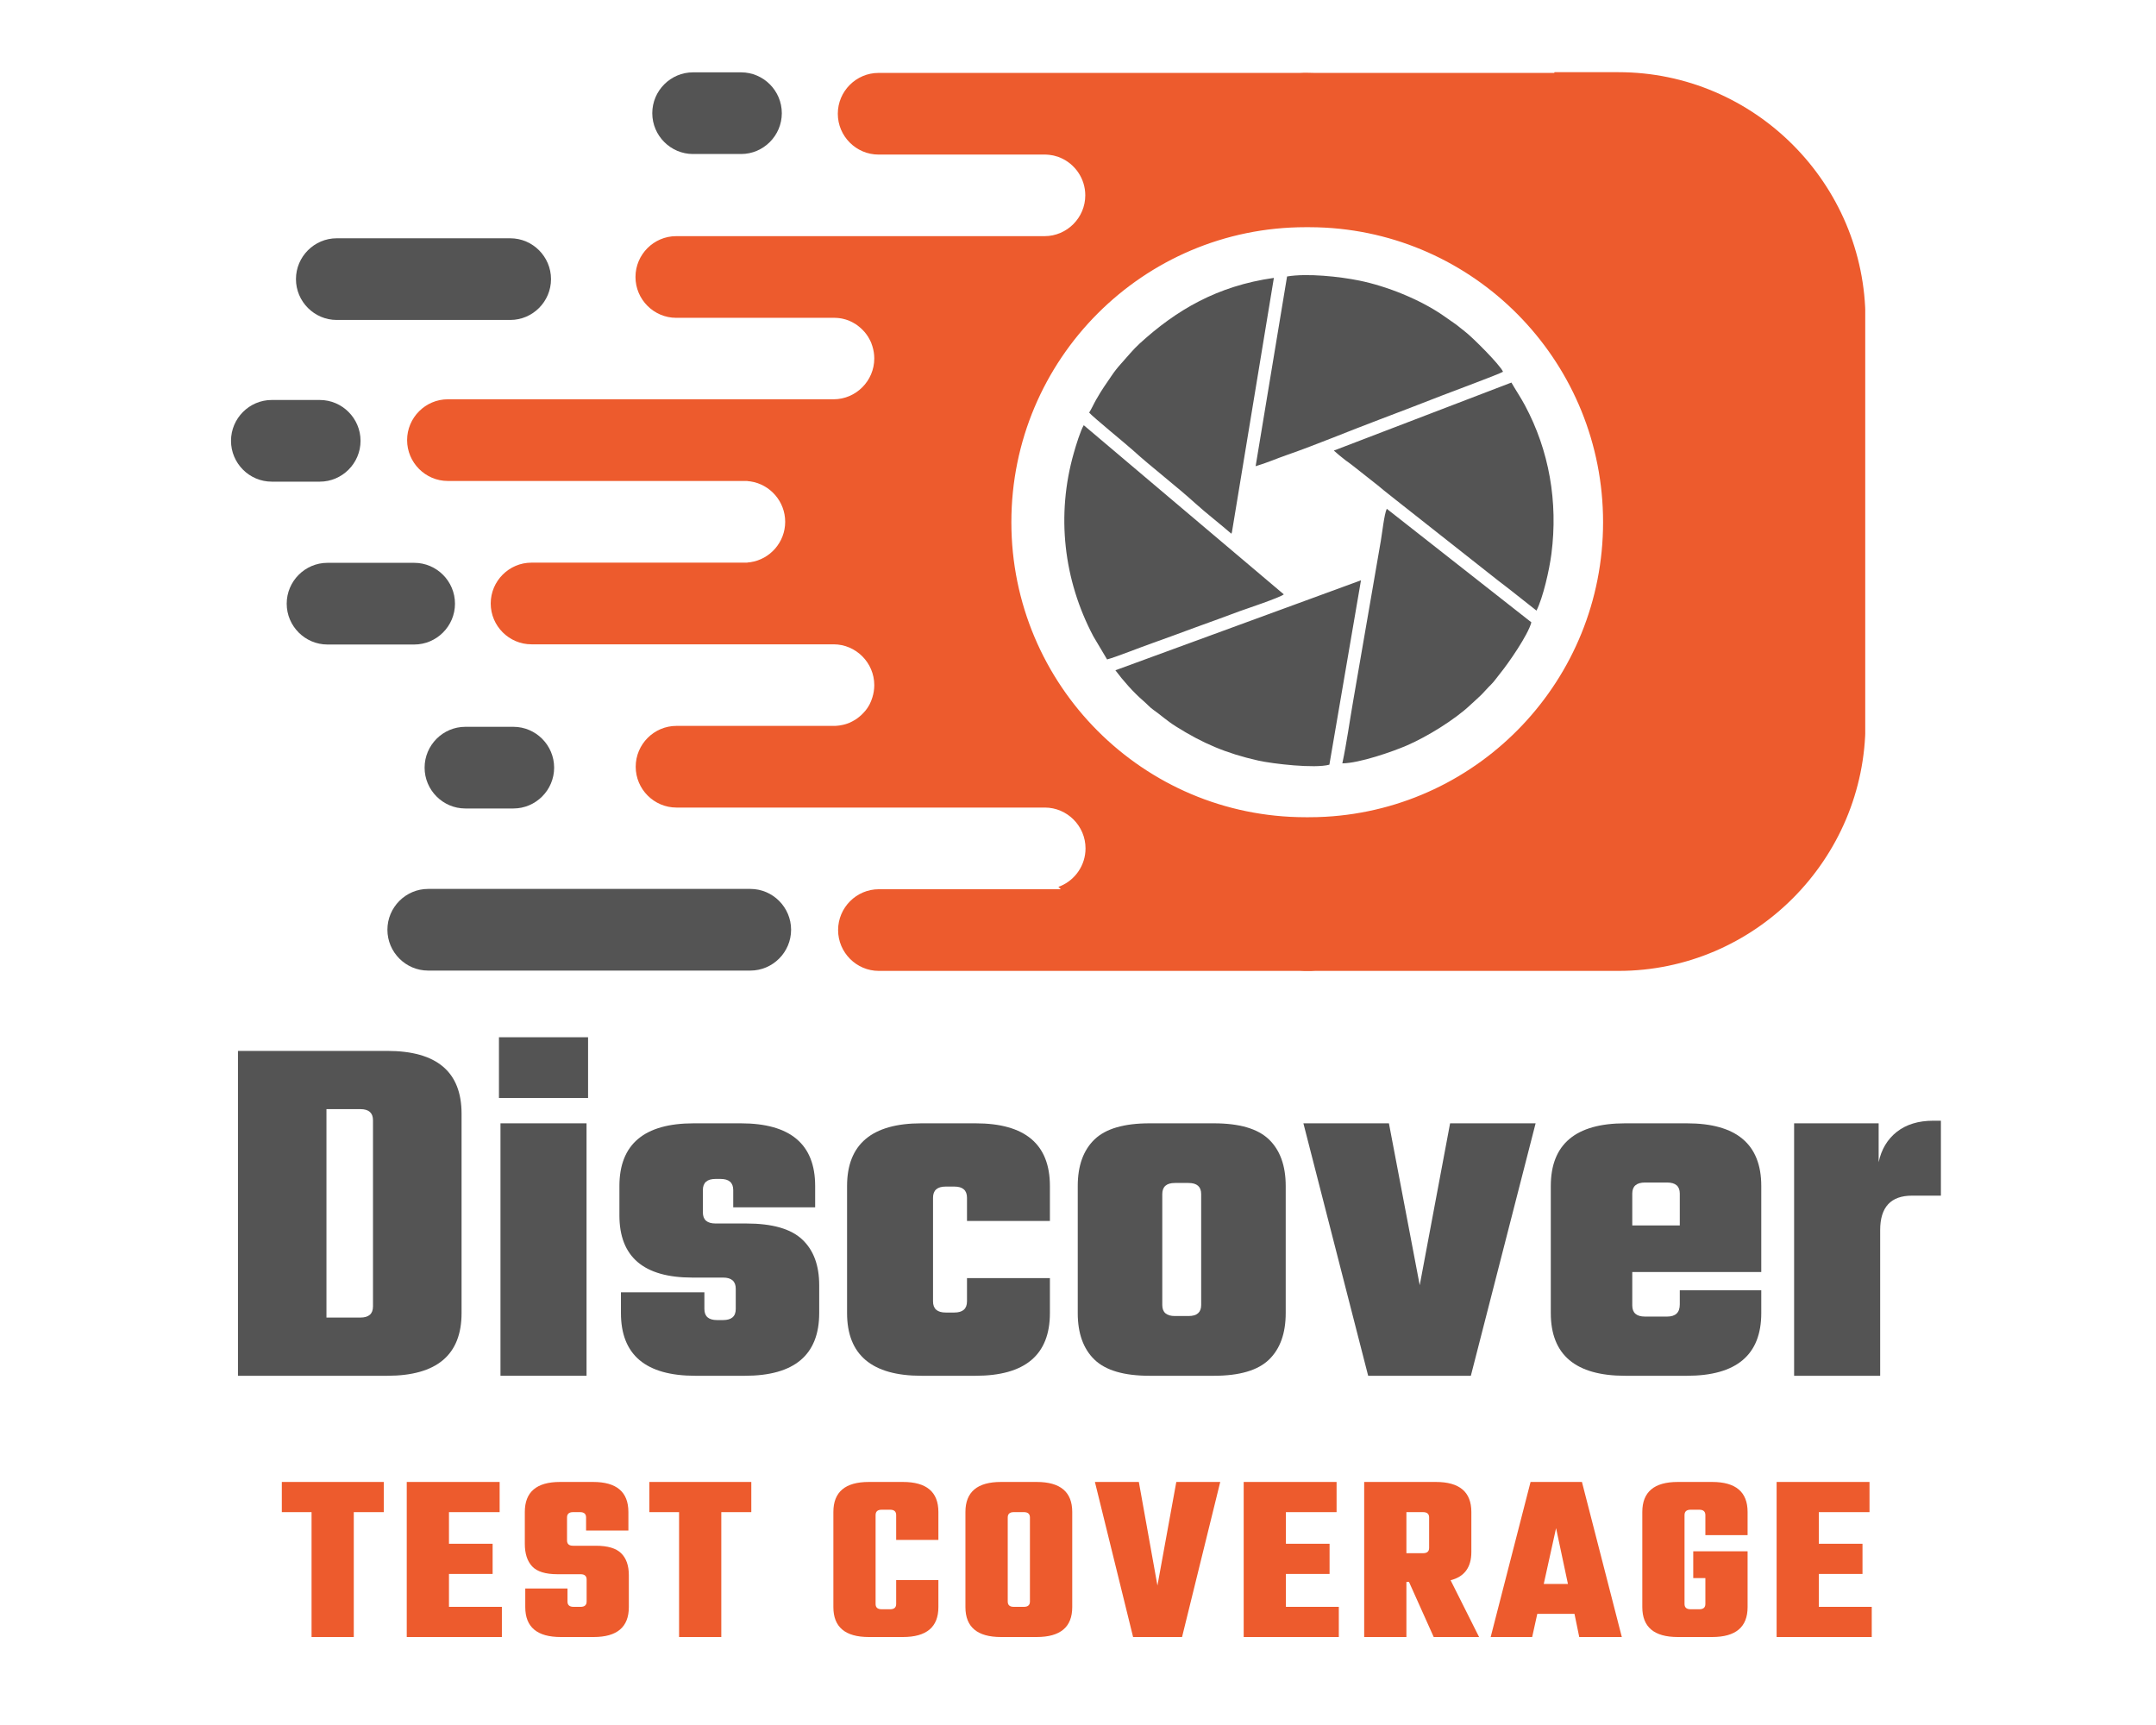
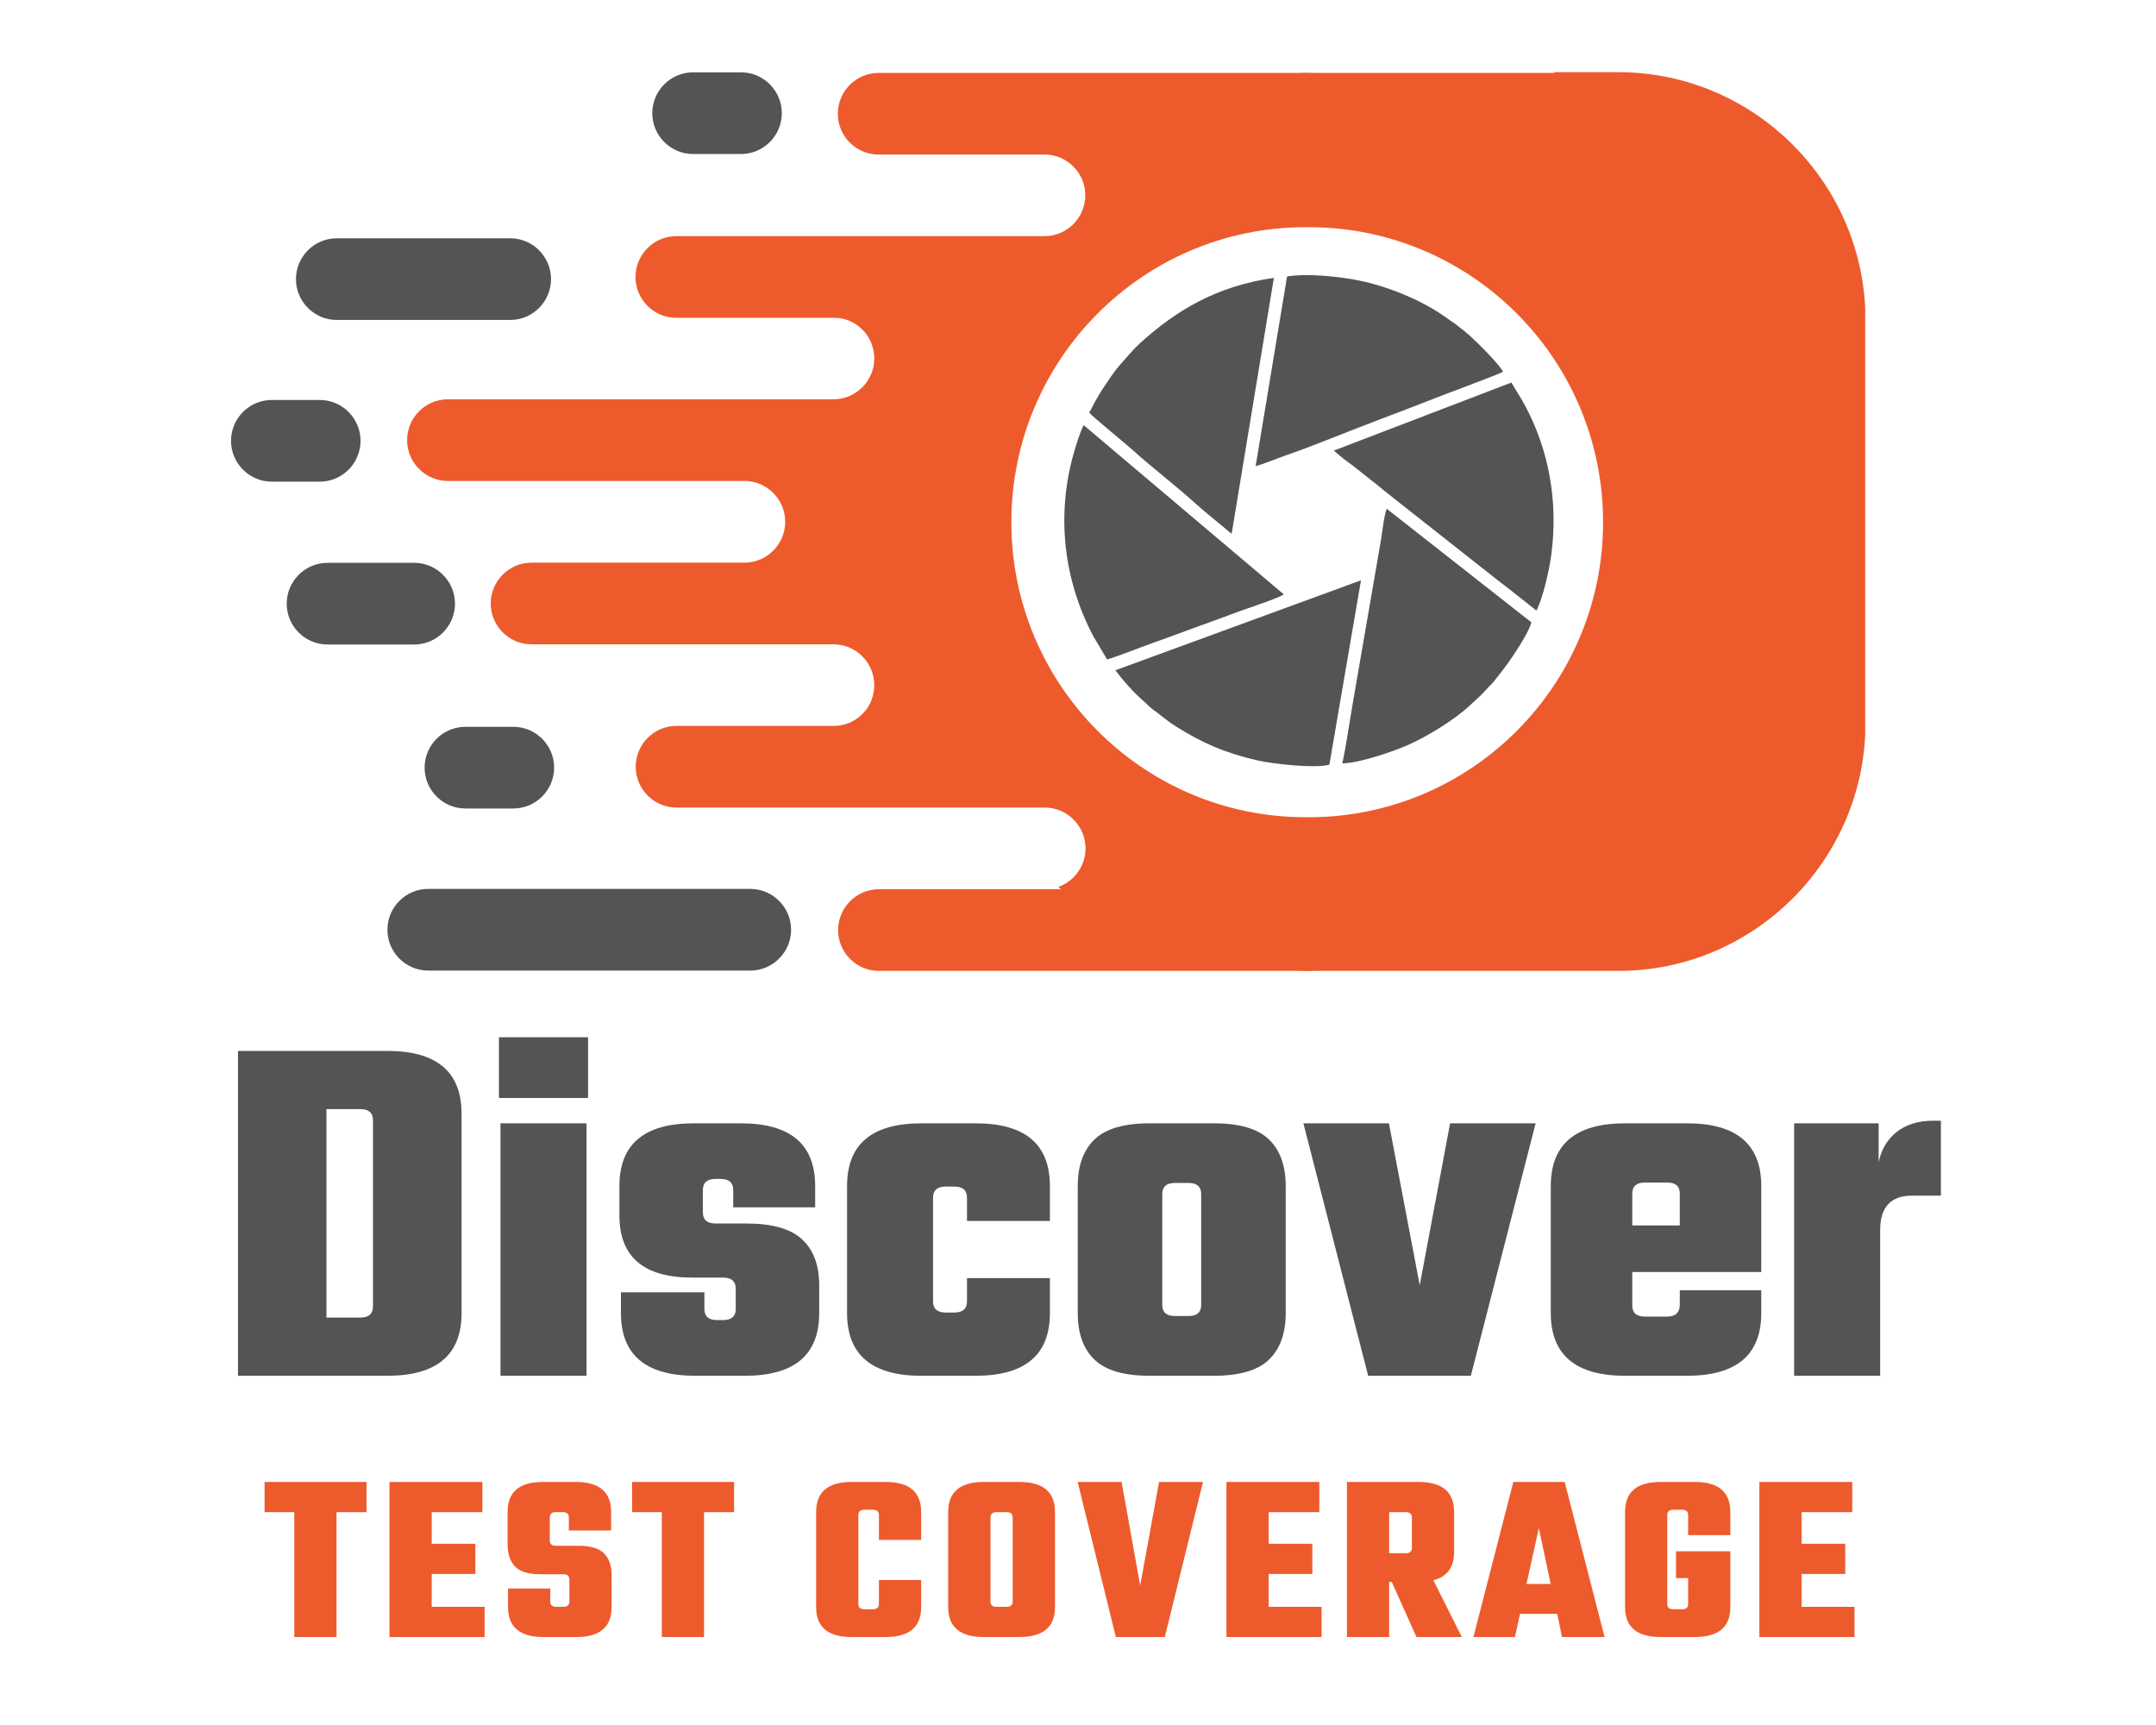
<svg xmlns="http://www.w3.org/2000/svg" width="500" zoomAndPan="magnify" viewBox="0 0 375 300" height="400" preserveAspectRatio="xMidYMid meet" version="1.0">
  <defs>
    <g />
    <clipPath id="id1">
      <path d="M 70 12.41 L 324.426 12.41 L 324.426 169 L 70 169 Z M 70 12.41 " clip-rule="nonzero" />
    </clipPath>
    <clipPath id="id2">
      <path d="M 113 12.41 L 136 12.41 L 136 27 L 113 27 Z M 113 12.41 " clip-rule="nonzero" />
    </clipPath>
    <clipPath id="id3">
      <path d="M 40.18 69 L 63 69 L 63 84 L 40.18 84 Z M 40.18 69 " clip-rule="nonzero" />
    </clipPath>
  </defs>
  <path fill="#545454" d="M 223.863 48.082 L 218.395 81.078 C 220.23 80.547 222.082 79.734 223.898 79.105 C 228.73 77.43 234.953 74.84 239.969 72.953 C 243.52 71.617 247.199 70.195 250.707 68.824 C 252.152 68.258 260.867 65.027 261.426 64.652 C 260.895 63.422 255.984 58.539 254.84 57.691 C 254.215 57.23 253.645 56.688 252.957 56.223 C 252.27 55.754 251.66 55.309 250.902 54.793 C 246.965 52.094 241.281 49.781 236.414 48.793 C 232.988 48.098 227.391 47.492 223.863 48.082 Z M 189.434 71.746 C 189.961 72.418 195.844 77.207 197.051 78.305 C 200.113 81.098 204.746 84.656 207.914 87.547 C 209.656 89.133 212.27 91.16 214.16 92.809 C 214.25 92.668 214.188 92.828 214.277 92.531 L 221.57 48.328 C 211.68 49.727 204.574 53.957 198.262 59.711 C 197.023 60.836 196.141 61.98 194.914 63.332 C 194.418 63.875 193.801 64.66 193.383 65.285 C 192.168 67.105 191.855 67.418 190.648 69.52 C 190.258 70.188 189.848 71.141 189.438 71.754 Z M 231.996 78.363 C 232.32 78.605 232.605 78.918 232.969 79.199 C 233.363 79.504 233.641 79.746 234.086 80.09 C 234.496 80.402 234.801 80.574 235.246 80.945 L 239.672 84.434 C 240.066 84.734 240.387 85.047 240.766 85.34 C 241.574 85.957 242.113 86.43 242.934 87.059 L 260.609 100.996 C 261.367 101.547 262.141 102.188 262.883 102.75 L 267.246 106.191 C 268.375 103.957 269.473 99.188 269.844 96.316 C 271.008 87.293 269.461 78.367 265.23 70.48 C 264.453 69.031 263.633 67.844 262.883 66.531 Z M 233.469 132.758 C 236.441 132.738 242.301 130.691 244.734 129.633 C 248.316 128.074 253.062 125.129 255.695 122.645 C 256.395 121.98 256.945 121.535 257.574 120.91 C 258.23 120.262 258.645 119.734 259.34 119.059 C 259.895 118.516 260.402 117.754 260.91 117.137 C 262.348 115.375 265.793 110.418 266.355 108.23 L 241.207 88.484 C 240.77 89.371 240.391 92.797 240.172 94.055 L 235.391 121.73 C 234.758 125.344 234.23 129.238 233.477 132.758 Z M 236.711 100.926 L 194.004 116.57 C 195.309 118.328 197.203 120.477 198.844 121.871 C 199.398 122.336 200.004 123.039 200.609 123.449 C 201.781 124.258 202.934 125.336 204.547 126.348 C 209.152 129.242 213.223 131.012 218.848 132.273 C 221.402 132.844 228.703 133.684 231.223 132.988 L 236.719 100.926 Z M 188.5 73.949 C 187.934 74.883 187.125 77.512 186.773 78.773 C 183.68 89.566 184.988 100.879 190.184 110.688 L 192.559 114.684 C 194.133 114.266 198.422 112.547 200.379 111.867 C 202.969 110.961 205.465 110.008 208.031 109.074 C 210.582 108.156 213.137 107.227 215.68 106.273 C 216.375 106.016 222.777 103.887 223.293 103.363 Z M 188.5 73.949 " fill-opacity="1" fill-rule="evenodd" />
  <path fill="#545454" d="M 88.754 41.441 L 58.562 41.441 C 54.668 41.441 51.477 44.637 51.477 48.543 C 51.477 52.449 54.668 55.645 58.562 55.645 L 88.754 55.645 C 92.652 55.645 95.84 52.449 95.84 48.543 C 95.84 44.637 92.652 41.441 88.754 41.441 Z M 88.754 41.441 " fill-opacity="1" fill-rule="evenodd" />
  <g clip-path="url(#id1)">
    <path fill="#ed5b2d" d="M 230.523 142.047 C 229.57 142.102 228.613 142.125 227.648 142.125 C 227.559 142.125 227.461 142.125 227.371 142.125 C 227.277 142.125 227.188 142.125 227.09 142.125 C 198.828 142.125 175.91 119.148 175.91 90.816 C 175.91 62.488 198.828 39.512 227.09 39.512 C 227.184 39.512 227.273 39.512 227.371 39.512 C 227.461 39.512 227.551 39.512 227.648 39.512 C 228.613 39.512 229.57 39.539 230.523 39.59 C 257.449 41.086 278.828 63.449 278.828 90.816 C 278.828 118.18 257.449 140.551 230.523 142.047 Z M 270.336 12.68 L 228.684 12.68 C 228.246 12.656 227.812 12.652 227.375 12.652 C 226.938 12.645 226.508 12.652 226.07 12.68 L 152.809 12.68 C 148.91 12.68 145.723 15.875 145.723 19.781 C 145.723 23.688 148.91 26.883 152.809 26.883 L 181.848 26.883 C 181.91 26.883 181.965 26.891 182.027 26.891 L 182.035 26.891 C 182.152 26.895 182.27 26.902 182.391 26.918 L 182.395 26.918 C 182.453 26.922 182.516 26.93 182.57 26.938 C 182.742 26.957 182.918 26.988 183.09 27.02 L 183.098 27.02 L 183.266 27.055 L 183.43 27.098 L 183.598 27.148 L 183.758 27.195 L 183.773 27.195 L 183.93 27.242 L 183.945 27.242 L 184.051 27.277 C 184.18 27.328 184.312 27.375 184.445 27.434 C 186.98 28.52 188.766 31.047 188.766 33.969 C 188.766 37.875 185.578 41.07 181.68 41.07 L 117.613 41.07 C 113.719 41.07 110.531 44.266 110.531 48.172 C 110.531 52.078 113.719 55.273 117.613 55.273 L 145.184 55.273 L 145.312 55.281 L 145.371 55.281 L 145.496 55.289 L 145.535 55.289 L 145.695 55.301 L 145.711 55.301 L 145.863 55.316 L 145.91 55.324 L 146.027 55.336 L 146.078 55.344 L 146.223 55.367 L 146.238 55.367 L 146.398 55.395 L 146.438 55.398 L 146.559 55.43 L 146.605 55.441 L 146.73 55.469 L 146.758 55.477 L 146.91 55.52 L 146.945 55.523 L 147.062 55.559 L 147.113 55.574 L 147.219 55.609 L 147.266 55.621 L 147.41 55.672 L 147.426 55.68 L 147.559 55.727 L 147.598 55.742 L 147.711 55.781 L 147.75 55.805 L 147.891 55.867 L 147.898 55.867 L 148.035 55.938 L 148.078 55.957 L 148.184 56.004 L 148.223 56.027 L 148.336 56.09 L 148.355 56.102 L 148.496 56.18 L 148.523 56.195 L 148.625 56.258 L 148.668 56.277 L 148.773 56.34 L 148.801 56.359 L 148.934 56.445 L 148.953 56.457 L 149.059 56.535 L 149.098 56.562 L 149.188 56.633 L 149.223 56.66 L 149.348 56.758 L 149.469 56.855 L 149.5 56.883 L 149.594 56.961 L 149.629 56.988 L 149.73 57.078 L 149.746 57.094 L 149.855 57.195 L 150.113 57.453 L 150.219 57.566 L 150.238 57.586 L 150.32 57.676 L 150.355 57.711 L 150.434 57.801 L 150.453 57.828 L 150.551 57.957 L 150.559 57.961 L 150.648 58.074 L 150.676 58.117 L 150.738 58.199 L 150.766 58.242 L 150.848 58.359 L 150.855 58.371 L 150.945 58.504 L 150.969 58.531 L 151.031 58.637 L 151.051 58.68 L 151.113 58.789 L 151.129 58.812 L 151.203 58.949 L 151.281 59.09 L 151.301 59.133 L 151.355 59.238 L 151.441 59.41 L 151.445 59.43 L 151.504 59.555 L 151.523 59.598 L 151.566 59.711 L 151.578 59.75 L 151.586 59.781 C 151.641 59.91 151.684 60.051 151.73 60.191 C 151.945 60.871 152.066 61.59 152.066 62.34 C 152.066 66.246 148.875 69.441 144.98 69.441 L 77.891 69.441 C 73.996 69.441 70.809 72.641 70.809 76.543 C 70.809 80.449 73.996 83.648 77.891 83.648 L 130.004 83.648 L 130 83.668 C 130.18 83.68 130.352 83.703 130.527 83.723 C 133.938 84.23 136.57 87.199 136.57 90.75 C 136.57 94.301 133.938 97.266 130.527 97.773 C 130.352 97.801 130.18 97.82 130 97.828 L 130.004 97.852 L 92.438 97.852 C 88.539 97.852 85.352 101.047 85.352 104.953 C 85.352 108.859 88.539 112.055 92.438 112.055 L 144.98 112.055 C 148.875 112.055 152.066 115.25 152.066 119.156 C 152.066 119.906 151.945 120.625 151.73 121.305 C 151.691 121.445 151.641 121.578 151.586 121.719 L 151.578 121.738 L 151.566 121.781 L 151.523 121.883 L 151.504 121.934 L 151.453 122.051 L 151.445 122.07 L 151.383 122.211 L 151.363 122.254 L 151.316 122.359 L 151.293 122.406 L 151.246 122.504 L 151.223 122.547 L 151.148 122.68 L 151.133 122.707 L 151.07 122.809 L 151.043 122.852 L 150.98 122.949 L 150.961 122.984 L 150.879 123.117 L 150.863 123.137 L 150.785 123.25 L 150.754 123.289 L 150.691 123.375 L 150.66 123.414 L 150.578 123.527 L 150.566 123.543 L 150.469 123.66 L 150.441 123.688 L 150.363 123.777 L 150.328 123.812 L 150.254 123.902 L 150.223 123.93 L 150.121 124.043 L 150.094 124.07 L 150.008 124.152 L 149.973 124.188 L 149.891 124.273 L 149.863 124.301 L 149.754 124.406 L 149.73 124.418 L 149.633 124.504 L 149.598 124.535 L 149.516 124.605 L 149.473 124.641 L 149.363 124.73 L 149.355 124.738 L 149.238 124.828 L 149.203 124.855 L 149.113 124.926 L 149.07 124.953 L 148.969 125.031 L 148.945 125.047 L 148.812 125.129 L 148.785 125.148 L 148.684 125.211 L 148.641 125.234 L 148.535 125.297 L 148.508 125.309 L 148.371 125.387 L 148.348 125.398 L 148.238 125.461 L 148.195 125.484 L 148.094 125.531 L 148.051 125.555 L 147.91 125.621 L 147.906 125.629 L 147.766 125.691 L 147.723 125.715 L 147.613 125.754 L 147.57 125.77 L 147.438 125.816 L 147.426 125.824 L 147.281 125.875 L 147.23 125.887 L 147.078 125.938 L 146.961 125.973 L 146.926 125.977 L 146.773 126.02 L 146.746 126.027 L 146.621 126.055 L 146.57 126.07 L 146.543 126.074 C 146.152 126.16 145.773 126.215 145.398 126.234 L 145.355 126.234 L 145.266 126.242 L 117.656 126.242 C 113.758 126.242 110.57 129.438 110.57 133.344 C 110.57 137.25 113.758 140.445 117.656 140.445 L 181.723 140.445 C 185.621 140.445 188.809 143.641 188.809 147.547 C 188.809 150.473 187.023 153 184.488 154.086 C 184.355 154.141 184.223 154.195 184.09 154.238 L 184.5 154.648 L 152.855 154.648 C 148.961 154.648 145.773 157.844 145.773 161.75 C 145.773 165.656 148.961 168.852 152.855 168.852 L 226.125 168.852 L 226.09 168.852 C 226.535 168.875 226.98 168.887 227.426 168.879 C 227.871 168.887 228.312 168.879 228.758 168.852 L 228.723 168.852 L 281.512 168.852 C 305.141 168.852 324.469 149.477 324.469 125.789 L 324.469 55.617 C 324.469 31.93 305.141 12.555 281.512 12.555 L 270.375 12.555 Z M 270.336 12.68 " fill-opacity="1" fill-rule="evenodd" />
  </g>
  <path fill="#545454" d="M 72.051 97.883 L 56.953 97.883 C 53.055 97.883 49.867 101.082 49.867 104.988 C 49.867 108.891 53.055 112.09 56.953 112.09 L 72.051 112.09 C 75.949 112.09 79.137 108.891 79.137 104.988 C 79.137 101.082 75.949 97.883 72.051 97.883 Z M 72.051 97.883 " fill-opacity="1" fill-rule="evenodd" />
  <path fill="#545454" d="M 130.512 154.594 L 74.469 154.594 C 70.57 154.594 67.383 157.789 67.383 161.695 C 67.383 165.602 70.57 168.797 74.469 168.797 L 130.512 168.797 C 134.41 168.797 137.598 165.602 137.598 161.695 C 137.598 157.789 134.41 154.594 130.512 154.594 Z M 130.512 154.594 " fill-opacity="1" fill-rule="evenodd" />
  <g clip-path="url(#id2)">
    <path fill="#545454" d="M 128.902 12.582 L 120.539 12.582 C 116.641 12.582 113.453 15.777 113.453 19.684 C 113.453 23.59 116.641 26.785 120.539 26.785 L 128.902 26.785 C 132.797 26.785 135.984 23.59 135.984 19.684 C 135.984 15.777 132.797 12.582 128.902 12.582 Z M 128.902 12.582 " fill-opacity="1" fill-rule="evenodd" />
  </g>
  <path fill="#545454" d="M 89.297 126.402 L 80.934 126.402 C 77.039 126.402 73.852 129.598 73.852 133.504 C 73.852 137.41 77.039 140.605 80.934 140.605 L 89.297 140.605 C 93.195 140.605 96.383 137.41 96.383 133.504 C 96.383 129.598 93.195 126.402 89.297 126.402 Z M 89.297 126.402 " fill-opacity="1" fill-rule="evenodd" />
  <g clip-path="url(#id3)">
    <path fill="#545454" d="M 55.625 69.562 L 47.262 69.562 C 43.367 69.562 40.18 72.758 40.18 76.664 C 40.18 80.57 43.367 83.766 47.262 83.766 L 55.625 83.766 C 59.52 83.766 62.711 80.57 62.711 76.664 C 62.711 72.758 59.52 69.562 55.625 69.562 Z M 55.625 69.562 " fill-opacity="1" fill-rule="evenodd" />
  </g>
  <g fill="#545454" fill-opacity="1">
    <g transform="translate(36.98438, 239.2659)">
      <g>
        <path d="M 4.406 -56.5 L 30.359 -56.5 C 38.984 -56.5 43.297 -52.859 43.297 -45.578 L 43.297 -10.906 C 43.297 -3.633 38.984 0 30.359 0 L 4.406 0 Z M 27.891 -12.062 L 27.891 -44.438 C 27.891 -45.727 27.16 -46.375 25.703 -46.375 L 19.797 -46.375 L 19.797 -10.125 L 25.703 -10.125 C 27.16 -10.125 27.891 -10.77 27.891 -12.062 Z M 27.891 -12.062 " />
      </g>
    </g>
  </g>
  <g fill="#545454" fill-opacity="1">
    <g transform="translate(83.53433, 239.2659)">
      <g>
        <path d="M 3.25 -48.312 L 3.25 -58.875 L 18.75 -58.875 L 18.75 -48.312 Z M 18.484 0 L 3.516 0 L 3.516 -43.906 L 18.484 -43.906 Z M 18.484 0 " />
      </g>
    </g>
  </g>
  <g fill="#545454" fill-opacity="1">
    <g transform="translate(105.5334, 239.2659)">
      <g>
        <path d="M 22.438 -11.609 L 22.438 -15.141 C 22.438 -16.43 21.703 -17.078 20.234 -17.078 L 14.875 -17.078 C 6.426 -17.078 2.203 -20.68 2.203 -27.891 L 2.203 -33 C 2.203 -40.27 6.516 -43.906 15.141 -43.906 L 23.312 -43.906 C 31.938 -43.906 36.25 -40.27 36.25 -33 L 36.25 -29.297 L 22 -29.297 L 22 -32.297 C 22 -33.586 21.266 -34.234 19.797 -34.234 L 18.922 -34.234 C 17.453 -34.234 16.719 -33.586 16.719 -32.297 L 16.719 -28.422 C 16.719 -27.129 17.453 -26.484 18.922 -26.484 L 24.281 -26.484 C 28.801 -26.484 32.039 -25.555 34 -23.703 C 35.969 -21.859 36.953 -19.207 36.953 -15.75 L 36.953 -10.906 C 36.953 -3.633 32.645 0 24.031 0 L 15.406 0 C 6.781 0 2.469 -3.633 2.469 -10.906 L 2.469 -14.516 L 16.984 -14.516 L 16.984 -11.609 C 16.984 -10.328 17.719 -9.688 19.188 -9.688 L 20.234 -9.688 C 21.703 -9.688 22.438 -10.328 22.438 -11.609 Z M 22.438 -11.609 " />
      </g>
    </g>
  </g>
  <g fill="#545454" fill-opacity="1">
    <g transform="translate(144.6916, 239.2659)">
      <g>
        <path d="M 37.922 -26.922 L 23.5 -26.922 L 23.5 -30.969 C 23.5 -32.258 22.766 -32.906 21.297 -32.906 L 19.797 -32.906 C 18.328 -32.906 17.594 -32.258 17.594 -30.969 L 17.594 -12.938 C 17.594 -11.645 18.328 -11 19.797 -11 L 21.297 -11 C 22.766 -11 23.5 -11.645 23.5 -12.938 L 23.5 -16.984 L 37.922 -16.984 L 37.922 -10.906 C 37.922 -3.633 33.609 0 24.984 0 L 15.578 0 C 6.953 0 2.641 -3.633 2.641 -10.906 L 2.641 -33 C 2.641 -40.27 6.953 -43.906 15.578 -43.906 L 24.984 -43.906 C 33.609 -43.906 37.922 -40.27 37.922 -33 Z M 37.922 -26.922 " />
      </g>
    </g>
  </g>
  <g fill="#545454" fill-opacity="1">
    <g transform="translate(184.3779, 239.2659)">
      <g>
        <path d="M 15.578 -43.906 L 26.75 -43.906 C 31.207 -43.906 34.406 -42.969 36.344 -41.094 C 38.281 -39.219 39.25 -36.52 39.25 -33 L 39.25 -10.906 C 39.25 -7.383 38.281 -4.688 36.344 -2.812 C 34.406 -0.938 31.207 0 26.75 0 L 15.578 0 C 11.117 0 7.922 -0.938 5.984 -2.812 C 4.047 -4.688 3.078 -7.383 3.078 -10.906 L 3.078 -33 C 3.078 -36.52 4.047 -39.219 5.984 -41.094 C 7.922 -42.969 11.117 -43.906 15.578 -43.906 Z M 24.547 -12.312 L 24.547 -31.594 C 24.547 -32.883 23.816 -33.531 22.359 -33.531 L 19.969 -33.531 C 18.508 -33.531 17.781 -32.883 17.781 -31.594 L 17.781 -12.312 C 17.781 -11.031 18.508 -10.391 19.969 -10.391 L 22.359 -10.391 C 23.816 -10.391 24.547 -11.031 24.547 -12.312 Z M 24.547 -12.312 " />
      </g>
    </g>
  </g>
  <g fill="#545454" fill-opacity="1">
    <g transform="translate(226.704, 239.2659)">
      <g>
        <path d="M 14.875 -43.906 L 20.234 -15.75 L 25.516 -43.906 L 40.391 -43.906 L 29.125 0 L 11.266 0 L 0 -43.906 Z M 14.875 -43.906 " />
      </g>
    </g>
  </g>
  <g fill="#545454" fill-opacity="1">
    <g transform="translate(267.0942, 239.2659)">
      <g>
        <path d="M 15.578 -43.906 L 26.312 -43.906 C 34.938 -43.906 39.25 -40.27 39.25 -33 L 39.25 -18.047 L 16.812 -18.047 L 16.812 -12.234 C 16.812 -10.941 17.547 -10.297 19.016 -10.297 L 22.875 -10.297 C 24.344 -10.297 25.078 -11 25.078 -12.406 L 25.078 -14.875 L 39.25 -14.875 L 39.25 -10.906 C 39.25 -3.633 34.938 0 26.312 0 L 15.578 0 C 6.953 0 2.641 -3.633 2.641 -10.906 L 2.641 -33 C 2.641 -40.27 6.953 -43.906 15.578 -43.906 Z M 16.812 -26.141 L 25.078 -26.141 L 25.078 -31.688 C 25.078 -32.969 24.344 -33.609 22.875 -33.609 L 19.016 -33.609 C 17.547 -33.609 16.812 -32.969 16.812 -31.688 Z M 16.812 -26.141 " />
      </g>
    </g>
  </g>
  <g fill="#545454" fill-opacity="1">
    <g transform="translate(308.5404, 239.2659)">
      <g>
        <path d="M 27.719 -44.359 L 29.047 -44.359 L 29.047 -31.328 L 24.031 -31.328 C 20.332 -31.328 18.484 -29.332 18.484 -25.344 L 18.484 0 L 3.516 0 L 3.516 -43.906 L 18.219 -43.906 L 18.219 -37.141 C 18.688 -39.367 19.738 -41.129 21.375 -42.422 C 23.02 -43.711 25.133 -44.359 27.719 -44.359 Z M 27.719 -44.359 " />
      </g>
    </g>
  </g>
  <g fill="#ed5b2d" fill-opacity="1">
-     <g transform="translate(48.81522, 284.7)">
+     <g transform="translate(45.81522, 284.7)">
      <g>
        <path d="M 17.938 -26.969 L 17.938 -21.719 L 12.719 -21.719 L 12.719 0 L 5.375 0 L 5.375 -21.719 L 0.203 -21.719 L 0.203 -26.969 Z M 17.938 -26.969 " />
      </g>
    </g>
  </g>
  <g fill="#ed5b2d" fill-opacity="1">
-     <g transform="translate(69.05922, 284.7)">
+     <g transform="translate(66.05922, 284.7)">
      <g>
        <path d="M 9.031 -5.25 L 18.234 -5.25 L 18.234 0 L 1.688 0 L 1.688 -26.969 L 17.844 -26.969 L 17.844 -21.719 L 9.031 -21.719 L 9.031 -16.219 L 16.625 -16.219 L 16.625 -10.969 L 9.031 -10.969 Z M 9.031 -5.25 " />
      </g>
    </g>
  </g>
  <g fill="#ed5b2d" fill-opacity="1">
-     <g transform="translate(90.01721, 284.7)">
+     <g transform="translate(87.01721, 284.7)">
      <g>
        <path d="M 12.016 -6.172 L 12.016 -10 C 12.016 -10.613 11.664 -10.922 10.969 -10.922 L 6.938 -10.922 C 4.863 -10.922 3.398 -11.375 2.547 -12.281 C 1.691 -13.195 1.266 -14.508 1.266 -16.219 L 1.266 -21.75 C 1.266 -25.227 3.305 -26.969 7.391 -26.969 L 13.141 -26.969 C 17.234 -26.969 19.281 -25.227 19.281 -21.75 L 19.281 -18.516 L 11.922 -18.516 L 11.922 -20.797 C 11.922 -21.41 11.57 -21.719 10.875 -21.719 L 9.656 -21.719 C 8.957 -21.719 8.609 -21.41 8.609 -20.797 L 8.609 -16.797 C 8.609 -16.18 8.957 -15.875 9.656 -15.875 L 13.609 -15.875 C 15.68 -15.875 17.156 -15.438 18.031 -14.562 C 18.914 -13.695 19.359 -12.426 19.359 -10.75 L 19.359 -5.203 C 19.359 -1.734 17.316 0 13.234 0 L 7.516 0 C 3.398 0 1.344 -1.734 1.344 -5.203 L 1.344 -8.438 L 8.688 -8.438 L 8.688 -6.172 C 8.688 -5.555 9.039 -5.25 9.75 -5.25 L 10.969 -5.25 C 11.664 -5.25 12.016 -5.555 12.016 -6.172 Z M 12.016 -6.172 " />
      </g>
    </g>
  </g>
  <g fill="#ed5b2d" fill-opacity="1">
-     <g transform="translate(112.7392, 284.7)">
+     <g transform="translate(109.7392, 284.7)">
      <g>
        <path d="M 17.938 -26.969 L 17.938 -21.719 L 12.719 -21.719 L 12.719 0 L 5.375 0 L 5.375 -21.719 L 0.203 -21.719 L 0.203 -26.969 Z M 17.938 -26.969 " />
      </g>
    </g>
  </g>
  <g fill="#ed5b2d" fill-opacity="1">
-     <g transform="translate(132.9832, 284.7)">
+     <g transform="translate(129.9832, 284.7)">
      <g />
    </g>
  </g>
  <g fill="#ed5b2d" fill-opacity="1">
-     <g transform="translate(143.4832, 284.7)">
+     <g transform="translate(140.4832, 284.7)">
      <g>
        <path d="M 19.734 -16.891 L 12.391 -16.891 L 12.391 -21.203 C 12.391 -21.828 12.039 -22.141 11.344 -22.141 L 9.875 -22.141 C 9.164 -22.141 8.812 -21.828 8.812 -21.203 L 8.812 -5.75 C 8.812 -5.133 9.164 -4.828 9.875 -4.828 L 11.344 -4.828 C 12.039 -4.828 12.391 -5.133 12.391 -5.75 L 12.391 -9.906 L 19.734 -9.906 L 19.734 -5.203 C 19.734 -1.734 17.676 0 13.562 0 L 7.641 0 C 3.523 0 1.469 -1.734 1.469 -5.203 L 1.469 -21.75 C 1.469 -25.227 3.523 -26.969 7.641 -26.969 L 13.562 -26.969 C 17.676 -26.969 19.734 -25.227 19.734 -21.75 Z M 19.734 -16.891 " />
      </g>
    </g>
  </g>
  <g fill="#ed5b2d" fill-opacity="1">
-     <g transform="translate(166.3732, 284.7)">
+     <g transform="translate(163.3732, 284.7)">
      <g>
        <path d="M 7.734 -26.969 L 13.938 -26.969 C 18.062 -26.969 20.125 -25.227 20.125 -21.75 L 20.125 -5.203 C 20.125 -1.734 18.062 0 13.938 0 L 7.734 0 C 3.609 0 1.547 -1.734 1.547 -5.203 L 1.547 -21.75 C 1.547 -25.227 3.609 -26.969 7.734 -26.969 Z M 12.766 -6.172 L 12.766 -20.797 C 12.766 -21.41 12.414 -21.719 11.719 -21.719 L 9.953 -21.719 C 9.254 -21.719 8.906 -21.41 8.906 -20.797 L 8.906 -6.172 C 8.906 -5.555 9.254 -5.25 9.953 -5.25 L 11.719 -5.25 C 12.414 -5.25 12.766 -5.555 12.766 -6.172 Z M 12.766 -6.172 " />
      </g>
    </g>
  </g>
  <g fill="#ed5b2d" fill-opacity="1">
-     <g transform="translate(190.1452, 284.7)">
+     <g transform="translate(187.1452, 284.7)">
      <g>
        <path d="M 14.453 -26.969 L 22.094 -26.969 L 15.453 0 L 6.938 0 L 0.297 -26.969 L 7.938 -26.969 L 11.172 -8.953 Z M 14.453 -26.969 " />
      </g>
    </g>
  </g>
  <g fill="#ed5b2d" fill-opacity="1">
-     <g transform="translate(214.6312, 284.7)">
+     <g transform="translate(211.6312, 284.7)">
      <g>
        <path d="M 9.031 -5.25 L 18.234 -5.25 L 18.234 0 L 1.688 0 L 1.688 -26.969 L 17.844 -26.969 L 17.844 -21.719 L 9.031 -21.719 L 9.031 -16.219 L 16.625 -16.219 L 16.625 -10.969 L 9.031 -10.969 Z M 9.031 -5.25 " />
      </g>
    </g>
  </g>
  <g fill="#ed5b2d" fill-opacity="1">
-     <g transform="translate(235.5892, 284.7)">
+     <g transform="translate(232.5892, 284.7)">
      <g>
        <path d="M 9.031 -9.578 L 9.031 0 L 1.688 0 L 1.688 -26.969 L 14.156 -26.969 C 18.27 -26.969 20.328 -25.227 20.328 -21.75 L 20.328 -14.781 C 20.328 -12.125 19.125 -10.488 16.719 -9.875 L 21.672 0 L 13.781 0 L 9.484 -9.578 Z M 11.922 -21.719 L 9.031 -21.719 L 9.031 -14.578 L 11.922 -14.578 C 12.629 -14.578 12.984 -14.883 12.984 -15.5 L 12.984 -20.797 C 12.984 -21.41 12.629 -21.719 11.922 -21.719 Z M 11.922 -21.719 " />
      </g>
    </g>
  </g>
  <g fill="#ed5b2d" fill-opacity="1">
-     <g transform="translate(259.2772, 284.7)">
+     <g transform="translate(256.2772, 284.7)">
      <g>
        <path d="M 15.406 0 L 14.578 -4.031 L 8.109 -4.031 L 7.219 0 L 0 0 L 6.938 -26.969 L 15.875 -26.969 L 22.812 0 Z M 9.234 -9.234 L 13.438 -9.234 L 11.375 -18.938 Z M 9.234 -9.234 " />
      </g>
    </g>
  </g>
  <g fill="#ed5b2d" fill-opacity="1">
-     <g transform="translate(284.1832, 284.7)">
+     <g transform="translate(281.1832, 284.7)">
      <g>
        <path d="M 19.781 -17.719 L 12.438 -17.719 L 12.438 -21.203 C 12.438 -21.828 12.082 -22.141 11.375 -22.141 L 9.875 -22.141 C 9.164 -22.141 8.812 -21.828 8.812 -21.203 L 8.812 -5.75 C 8.812 -5.133 9.164 -4.828 9.875 -4.828 L 11.375 -4.828 C 12.082 -4.828 12.438 -5.133 12.438 -5.75 L 12.438 -10.25 L 10.328 -10.25 L 10.328 -14.906 L 19.781 -14.906 L 19.781 -5.203 C 19.781 -1.734 17.723 0 13.609 0 L 7.641 0 C 3.523 0 1.469 -1.734 1.469 -5.203 L 1.469 -21.75 C 1.469 -25.227 3.523 -26.969 7.641 -26.969 L 13.609 -26.969 C 17.723 -26.969 19.781 -25.227 19.781 -21.75 Z M 19.781 -17.719 " />
      </g>
    </g>
  </g>
  <g fill="#ed5b2d" fill-opacity="1">
-     <g transform="translate(307.3252, 284.7)">
+     <g transform="translate(304.3252, 284.7)">
      <g>
        <path d="M 9.031 -5.25 L 18.234 -5.25 L 18.234 0 L 1.688 0 L 1.688 -26.969 L 17.844 -26.969 L 17.844 -21.719 L 9.031 -21.719 L 9.031 -16.219 L 16.625 -16.219 L 16.625 -10.969 L 9.031 -10.969 Z M 9.031 -5.25 " />
      </g>
    </g>
  </g>
</svg>
